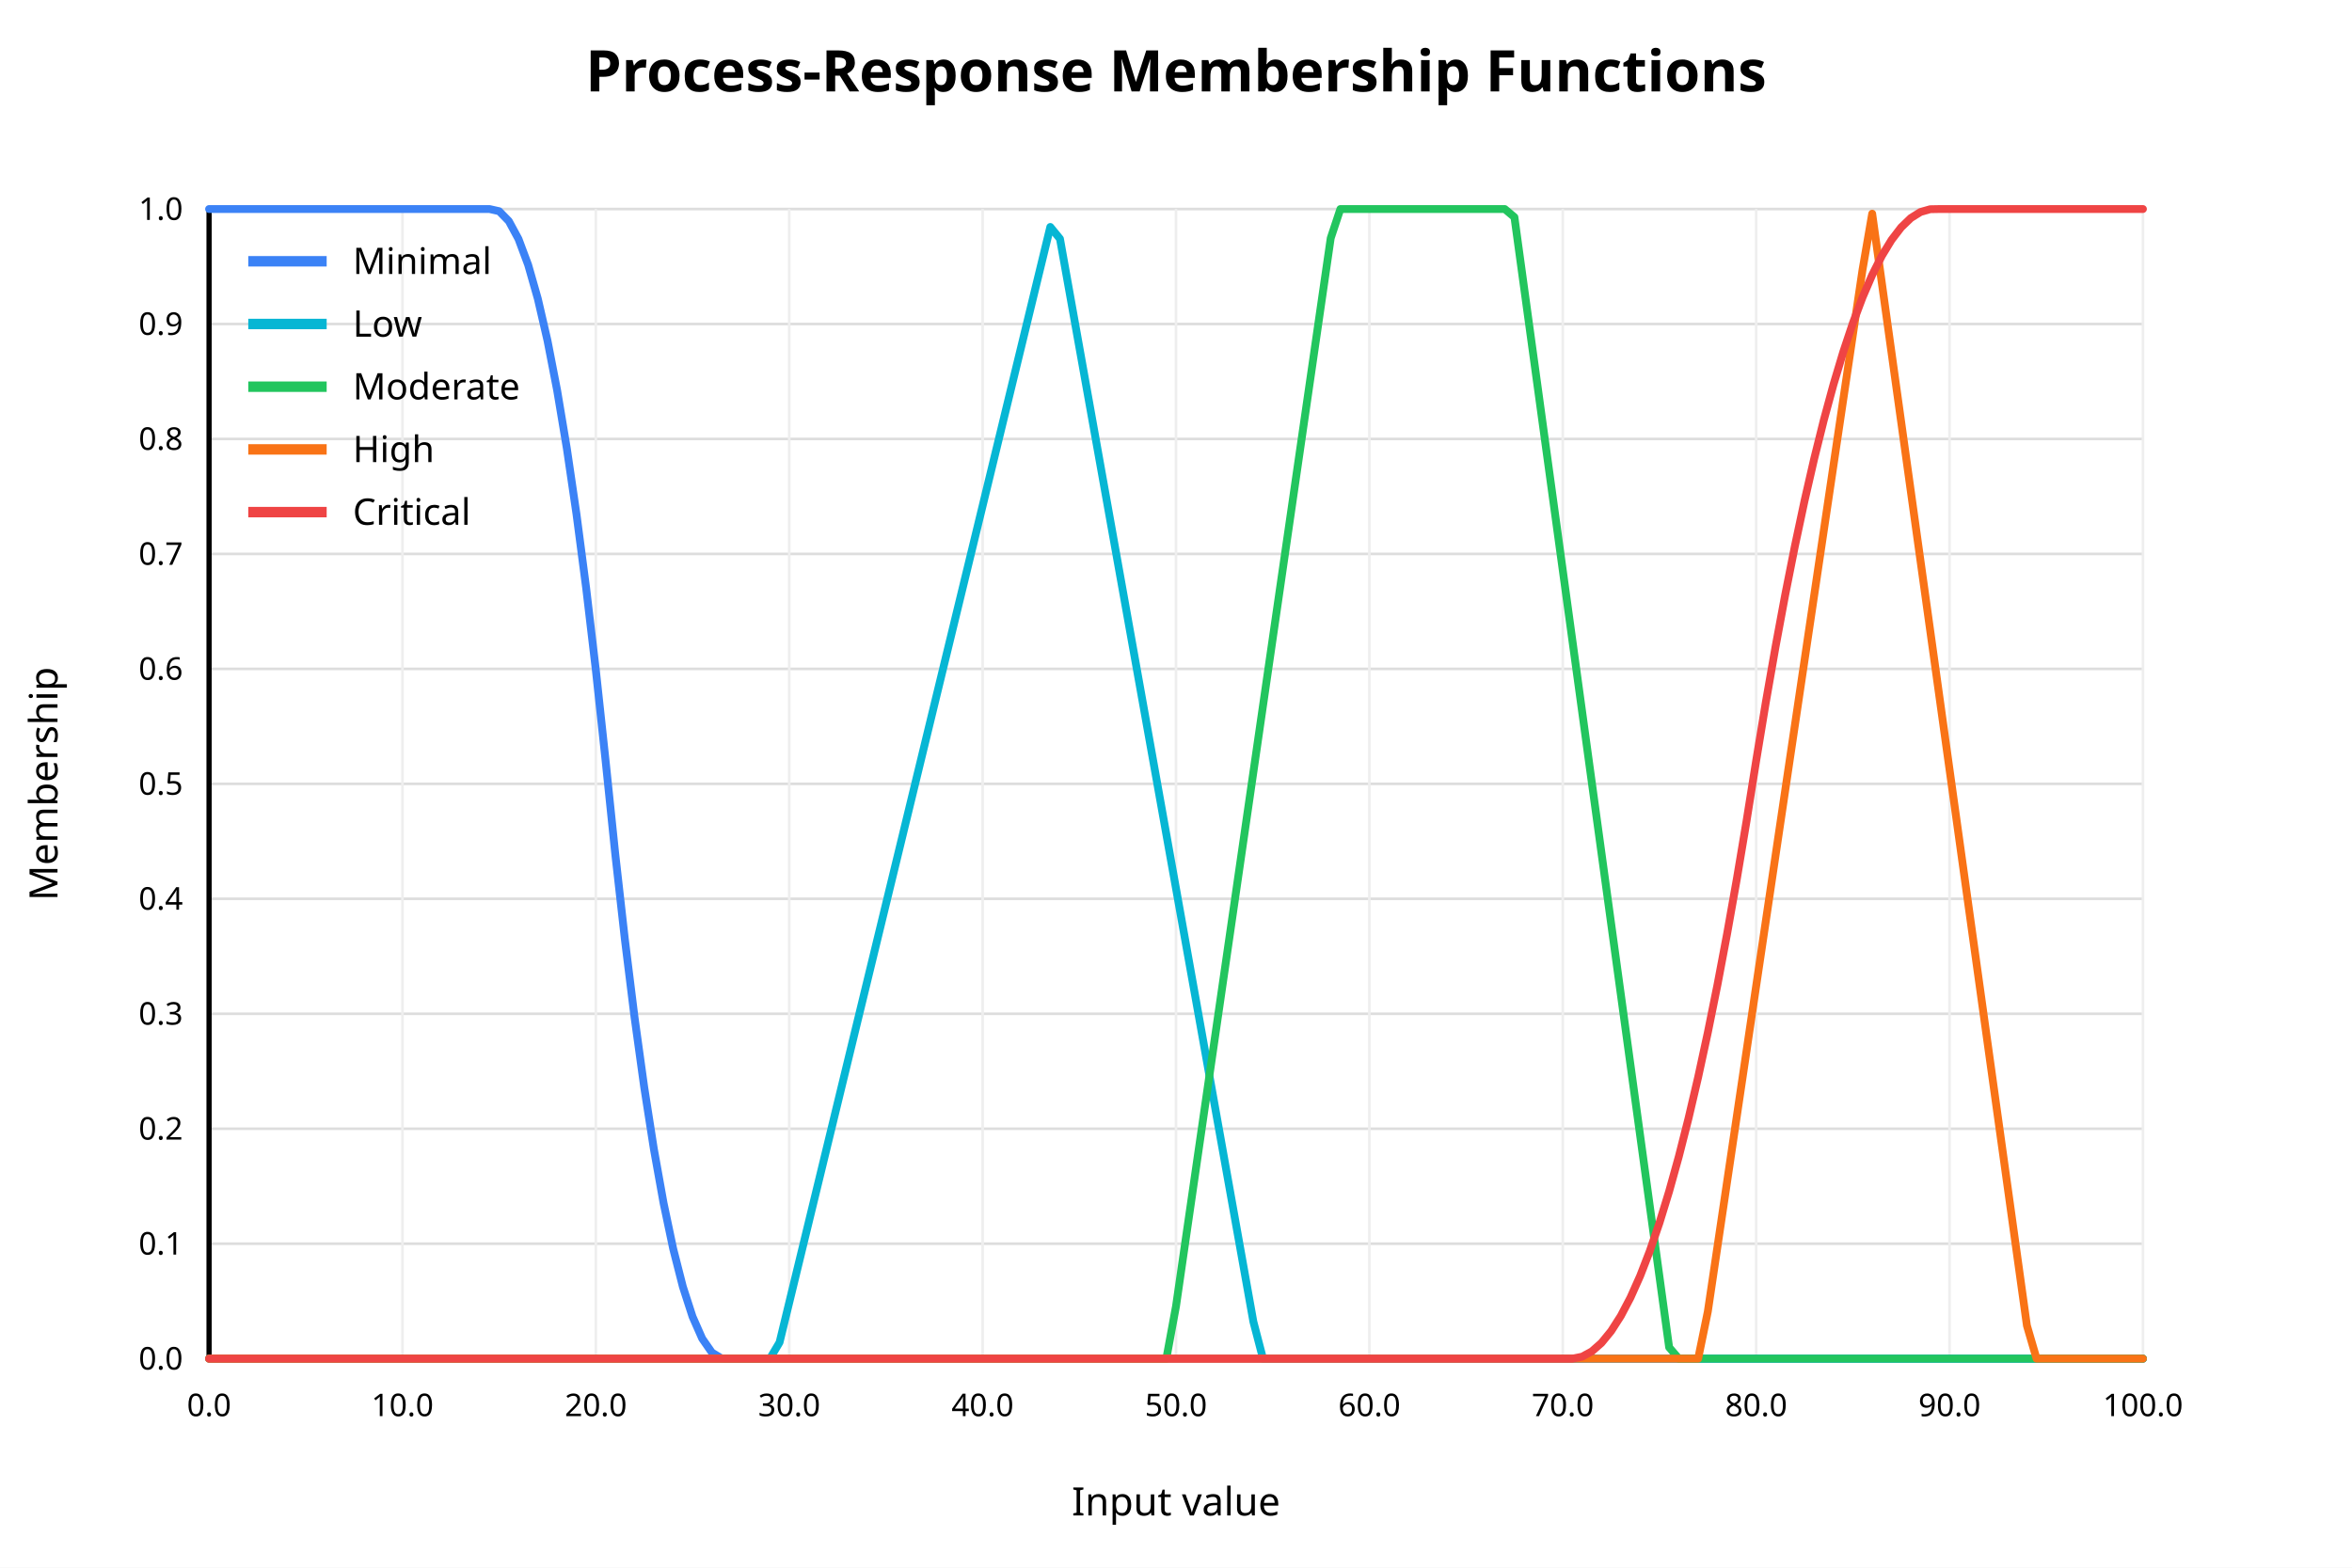
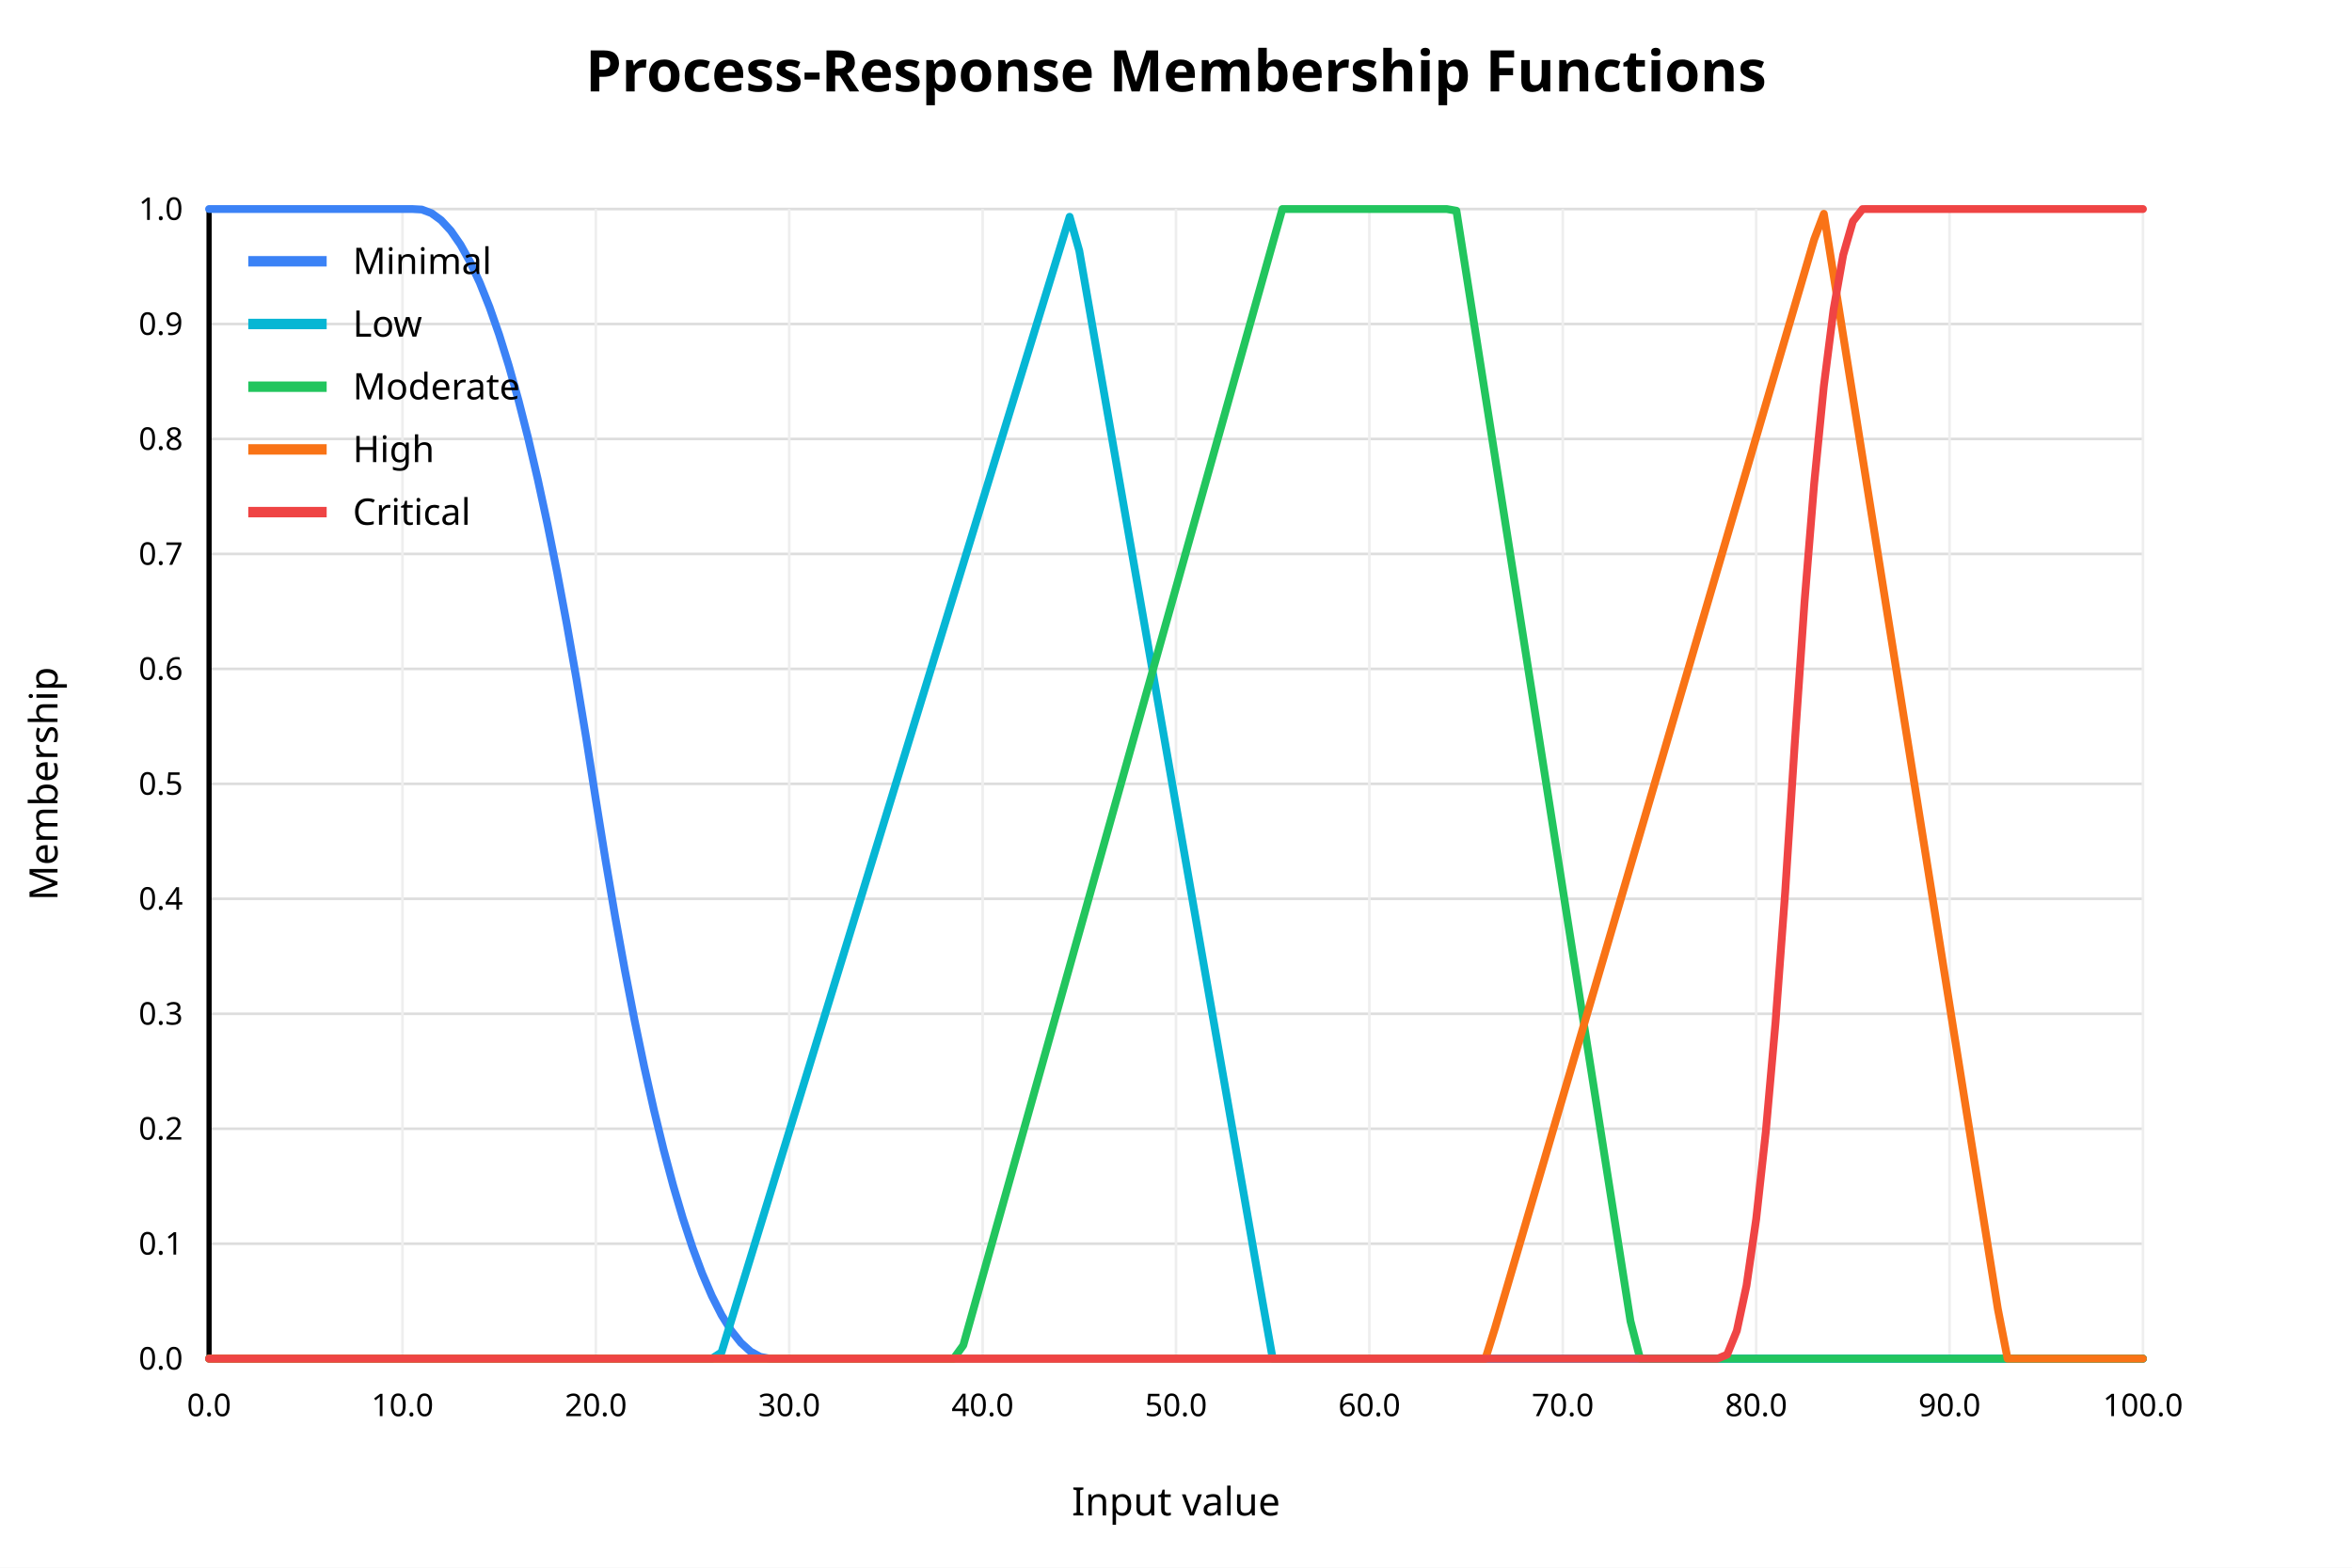
<svg xmlns="http://www.w3.org/2000/svg" width="900" height="600" viewBox="0 0 900 600">
  <rect x="0" y="0" width="900" height="600" fill="white" />
  <text x="450" y="35" text-anchor="middle" font-family="sans-serif" font-size="22" font-weight="bold" fill="black">Process-Response Membership Functions</text>
  <line x1="80" y1="520.00" x2="820" y2="520.00" stroke="#dddddd" stroke-width="1" />
  <text x="70" y="520.00" text-anchor="end" dominant-baseline="middle" font-family="sans-serif" font-size="12" fill="black">0.0</text>
  <line x1="80" y1="476.00" x2="820" y2="476.00" stroke="#dddddd" stroke-width="1" />
  <text x="70" y="476.00" text-anchor="end" dominant-baseline="middle" font-family="sans-serif" font-size="12" fill="black">0.1</text>
  <line x1="80" y1="432.00" x2="820" y2="432.00" stroke="#dddddd" stroke-width="1" />
  <text x="70" y="432.00" text-anchor="end" dominant-baseline="middle" font-family="sans-serif" font-size="12" fill="black">0.2</text>
  <line x1="80" y1="388.00" x2="820" y2="388.00" stroke="#dddddd" stroke-width="1" />
  <text x="70" y="388.00" text-anchor="end" dominant-baseline="middle" font-family="sans-serif" font-size="12" fill="black">0.3</text>
  <line x1="80" y1="344.00" x2="820" y2="344.00" stroke="#dddddd" stroke-width="1" />
  <text x="70" y="344.00" text-anchor="end" dominant-baseline="middle" font-family="sans-serif" font-size="12" fill="black">0.4</text>
  <line x1="80" y1="300.00" x2="820" y2="300.00" stroke="#dddddd" stroke-width="1" />
  <text x="70" y="300.00" text-anchor="end" dominant-baseline="middle" font-family="sans-serif" font-size="12" fill="black">0.5</text>
  <line x1="80" y1="256.00" x2="820" y2="256.00" stroke="#dddddd" stroke-width="1" />
  <text x="70" y="256.00" text-anchor="end" dominant-baseline="middle" font-family="sans-serif" font-size="12" fill="black">0.6</text>
  <line x1="80" y1="212.00" x2="820" y2="212.00" stroke="#dddddd" stroke-width="1" />
  <text x="70" y="212.00" text-anchor="end" dominant-baseline="middle" font-family="sans-serif" font-size="12" fill="black">0.7</text>
  <line x1="80" y1="168.00" x2="820" y2="168.00" stroke="#dddddd" stroke-width="1" />
  <text x="70" y="168.00" text-anchor="end" dominant-baseline="middle" font-family="sans-serif" font-size="12" fill="black">0.8</text>
  <line x1="80" y1="124.00" x2="820" y2="124.00" stroke="#dddddd" stroke-width="1" />
  <text x="70" y="124.00" text-anchor="end" dominant-baseline="middle" font-family="sans-serif" font-size="12" fill="black">0.9</text>
  <line x1="80" y1="80.00" x2="820" y2="80.00" stroke="#dddddd" stroke-width="1" />
  <text x="70" y="80.00" text-anchor="end" dominant-baseline="middle" font-family="sans-serif" font-size="12" fill="black">1.0</text>
  <line x1="80.00" y1="80" x2="80.00" y2="520" stroke="#eeeeee" stroke-width="1" />
  <text x="80.00" y="542" text-anchor="middle" font-family="sans-serif" font-size="12" fill="black">0.0</text>
  <line x1="154.00" y1="80" x2="154.00" y2="520" stroke="#eeeeee" stroke-width="1" />
  <text x="154.00" y="542" text-anchor="middle" font-family="sans-serif" font-size="12" fill="black">10.0</text>
  <line x1="228.00" y1="80" x2="228.00" y2="520" stroke="#eeeeee" stroke-width="1" />
  <text x="228.00" y="542" text-anchor="middle" font-family="sans-serif" font-size="12" fill="black">20.0</text>
  <line x1="302.00" y1="80" x2="302.00" y2="520" stroke="#eeeeee" stroke-width="1" />
  <text x="302.00" y="542" text-anchor="middle" font-family="sans-serif" font-size="12" fill="black">30.0</text>
  <line x1="376.00" y1="80" x2="376.00" y2="520" stroke="#eeeeee" stroke-width="1" />
  <text x="376.00" y="542" text-anchor="middle" font-family="sans-serif" font-size="12" fill="black">40.0</text>
  <line x1="450.00" y1="80" x2="450.00" y2="520" stroke="#eeeeee" stroke-width="1" />
  <text x="450.00" y="542" text-anchor="middle" font-family="sans-serif" font-size="12" fill="black">50.0</text>
  <line x1="524.00" y1="80" x2="524.00" y2="520" stroke="#eeeeee" stroke-width="1" />
  <text x="524.00" y="542" text-anchor="middle" font-family="sans-serif" font-size="12" fill="black">60.0</text>
  <line x1="598.00" y1="80" x2="598.00" y2="520" stroke="#eeeeee" stroke-width="1" />
  <text x="598.00" y="542" text-anchor="middle" font-family="sans-serif" font-size="12" fill="black">70.0</text>
  <line x1="672.00" y1="80" x2="672.00" y2="520" stroke="#eeeeee" stroke-width="1" />
  <text x="672.00" y="542" text-anchor="middle" font-family="sans-serif" font-size="12" fill="black">80.0</text>
  <line x1="746.00" y1="80" x2="746.00" y2="520" stroke="#eeeeee" stroke-width="1" />
  <text x="746.00" y="542" text-anchor="middle" font-family="sans-serif" font-size="12" fill="black">90.0</text>
  <line x1="820.00" y1="80" x2="820.00" y2="520" stroke="#eeeeee" stroke-width="1" />
  <text x="820.00" y="542" text-anchor="middle" font-family="sans-serif" font-size="12" fill="black">100.0</text>
  <line x1="80" y1="520" x2="820" y2="520" stroke="black" stroke-width="2" />
  <line x1="80" y1="80" x2="80" y2="520" stroke="black" stroke-width="2" />
  <text x="450" y="580" text-anchor="middle" font-family="sans-serif" font-size="15" fill="black">Input value</text>
  <text x="22" y="300" text-anchor="middle" font-family="sans-serif" font-size="15" fill="black" transform="rotate(-90 22 300)">Membership</text>
-   <polyline fill="none" stroke="#3b82f6" stroke-width="3" stroke-linejoin="round" stroke-linecap="round" points="80.00,80.00 83.70,80.00 87.40,80.00 91.10,80.00 94.80,80.00 98.50,80.00 102.20,80.00 105.90,80.00 109.60,80.00 113.30,80.00 117.00,80.00 120.70,80.00 124.40,80.00 128.10,80.00 131.80,80.00 135.50,80.00 139.20,80.00 142.90,80.00 146.60,80.00 150.30,80.00 154.00,80.00 157.70,80.00 161.40,80.00 165.10,80.00 168.80,80.00 172.50,80.00 176.20,80.00 179.90,80.00 183.60,80.00 187.30,80.00 191.00,80.83 194.70,84.62 198.40,91.46 202.10,101.37 205.80,114.34 209.50,130.37 213.20,149.46 216.90,171.61 220.60,196.83 224.30,225.11 228.00,256.44 231.70,290.84 235.40,326.59 239.10,359.47 242.80,389.29 246.50,416.05 250.20,439.75 253.90,460.38 257.60,477.96 261.30,492.47 265.00,503.92 268.70,512.31 272.40,517.64 276.10,519.91 279.80,520.00 283.50,520.00 287.20,520.00 290.90,520.00 294.60,520.00 298.30,520.00 302.00,520.00 305.70,520.00 309.40,520.00 313.10,520.00 316.80,520.00 320.50,520.00 324.20,520.00 327.90,520.00 331.60,520.00 335.30,520.00 339.00,520.00 342.70,520.00 346.40,520.00 350.10,520.00 353.80,520.00 357.50,520.00 361.20,520.00 364.90,520.00 368.60,520.00 372.30,520.00 376.00,520.00 379.70,520.00 383.40,520.00 387.10,520.00 390.80,520.00 394.50,520.00 398.20,520.00 401.90,520.00 405.60,520.00 409.30,520.00 413.00,520.00 416.70,520.00 420.40,520.00 424.10,520.00 427.80,520.00 431.50,520.00 435.20,520.00 438.90,520.00 442.60,520.00 446.30,520.00 450.00,520.00 453.70,520.00 457.40,520.00 461.10,520.00 464.80,520.00 468.50,520.00 472.20,520.00 475.90,520.00 479.60,520.00 483.30,520.00 487.00,520.00 490.70,520.00 494.40,520.00 498.10,520.00 501.80,520.00 505.50,520.00 509.20,520.00 512.90,520.00 516.60,520.00 520.30,520.00 524.00,520.00 527.70,520.00 531.40,520.00 535.10,520.00 538.80,520.00 542.50,520.00 546.20,520.00 549.90,520.00 553.60,520.00 557.30,520.00 561.00,520.00 564.70,520.00 568.40,520.00 572.10,520.00 575.80,520.00 579.50,520.00 583.20,520.00 586.90,520.00 590.60,520.00 594.30,520.00 598.00,520.00 601.70,520.00 605.40,520.00 609.10,520.00 612.80,520.00 616.50,520.00 620.20,520.00 623.90,520.00 627.60,520.00 631.30,520.00 635.00,520.00 638.70,520.00 642.40,520.00 646.10,520.00 649.80,520.00 653.50,520.00 657.20,520.00 660.90,520.00 664.60,520.00 668.30,520.00 672.00,520.00 675.70,520.00 679.40,520.00 683.10,520.00 686.80,520.00 690.50,520.00 694.20,520.00 697.90,520.00 701.60,520.00 705.30,520.00 709.00,520.00 712.70,520.00 716.40,520.00 720.10,520.00 723.80,520.00 727.50,520.00 731.20,520.00 734.90,520.00 738.60,520.00 742.30,520.00 746.00,520.00 749.70,520.00 753.40,520.00 757.10,520.00 760.80,520.00 764.50,520.00 768.20,520.00 771.90,520.00 775.60,520.00 779.30,520.00 783.00,520.00 786.70,520.00 790.40,520.00 794.10,520.00 797.80,520.00 801.50,520.00 805.20,520.00 808.90,520.00 812.60,520.00 816.30,520.00 820.00,520.00" />
+   <polyline fill="none" stroke="#3b82f6" stroke-width="3" stroke-linejoin="round" stroke-linecap="round" points="80.00,80.00 83.70,80.00 87.40,80.00 91.10,80.00 94.80,80.00 98.50,80.00 102.20,80.00 105.90,80.00 109.60,80.00 113.30,80.00 117.00,80.00 120.70,80.00 124.40,80.00 128.10,80.00 131.80,80.00 135.50,80.00 139.20,80.00 142.90,80.00 146.60,80.00 150.30,80.00 154.00,80.00 157.70,80.00 161.40,80.20 165.10,81.58 168.80,84.28 172.50,88.29 176.20,93.62 179.90,100.26 183.60,108.22 187.30,117.49 191.00,128.07 194.70,139.97 198.40,153.18 202.10,167.71 205.80,183.55 209.50,200.70 213.20,219.17 216.90,238.95 220.60,260.05 224.30,282.46 228.00,306.10 231.70,329.16 235.40,350.90 239.10,371.32 242.80,390.43 246.50,408.23 250.20,424.71 253.90,439.88 257.60,453.74 261.30,466.28 265.00,477.50 268.70,487.42 272.40,496.01 276.10,503.30 279.80,509.27 283.50,513.92 287.20,517.26 290.90,519.29 294.60,520.00 298.30,520.00 302.00,520.00 305.70,520.00 309.40,520.00 313.10,520.00 316.80,520.00 320.50,520.00 324.20,520.00 327.90,520.00 331.60,520.00 335.30,520.00 339.00,520.00 342.70,520.00 346.40,520.00 350.10,520.00 353.80,520.00 357.50,520.00 361.20,520.00 364.90,520.00 368.60,520.00 372.30,520.00 376.00,520.00 379.70,520.00 383.40,520.00 387.10,520.00 390.80,520.00 394.50,520.00 398.20,520.00 401.90,520.00 405.60,520.00 409.30,520.00 413.00,520.00 416.70,520.00 420.40,520.00 424.10,520.00 427.80,520.00 431.50,520.00 435.20,520.00 438.90,520.00 442.60,520.00 446.30,520.00 450.00,520.00 453.70,520.00 457.40,520.00 461.10,520.00 464.80,520.00 468.50,520.00 472.20,520.00 475.90,520.00 479.60,520.00 483.30,520.00 487.00,520.00 490.70,520.00 494.40,520.00 498.10,520.00 501.80,520.00 505.50,520.00 509.20,520.00 512.90,520.00 516.60,520.00 520.30,520.00 524.00,520.00 527.70,520.00 531.40,520.00 535.10,520.00 538.80,520.00 542.50,520.00 546.20,520.00 549.90,520.00 553.60,520.00 557.30,520.00 561.00,520.00 564.70,520.00 568.40,520.00 572.10,520.00 575.80,520.00 579.50,520.00 583.20,520.00 586.90,520.00 590.60,520.00 594.30,520.00 598.00,520.00 601.70,520.00 605.40,520.00 609.10,520.00 612.80,520.00 616.50,520.00 620.20,520.00 623.90,520.00 627.60,520.00 631.30,520.00 635.00,520.00 638.70,520.00 642.40,520.00 646.10,520.00 649.80,520.00 653.50,520.00 657.20,520.00 660.90,520.00 664.60,520.00 668.30,520.00 672.00,520.00 675.70,520.00 679.40,520.00 683.10,520.00 686.80,520.00 690.50,520.00 694.20,520.00 697.90,520.00 701.60,520.00 705.30,520.00 709.00,520.00 712.70,520.00 716.40,520.00 720.10,520.00 723.80,520.00 727.50,520.00 731.20,520.00 734.90,520.00 738.60,520.00 742.30,520.00 746.00,520.00 749.70,520.00 753.40,520.00 757.10,520.00 760.80,520.00 764.50,520.00 768.20,520.00 771.90,520.00 775.60,520.00 779.30,520.00 783.00,520.00 786.70,520.00 790.40,520.00 794.10,520.00 797.80,520.00 801.50,520.00 805.20,520.00 808.90,520.00 812.60,520.00 816.30,520.00 820.00,520.00" />
  <line x1="95" y1="100" x2="125" y2="100" stroke="#3b82f6" stroke-width="4" />
  <text x="135" y="100" dominant-baseline="middle" font-family="sans-serif" font-size="14" fill="black">Minimal</text>
-   <polyline fill="none" stroke="#06b6d4" stroke-width="3" stroke-linejoin="round" stroke-linecap="round" points="80.00,520.00 83.70,520.00 87.40,520.00 91.10,520.00 94.80,520.00 98.50,520.00 102.20,520.00 105.90,520.00 109.60,520.00 113.30,520.00 117.00,520.00 120.70,520.00 124.40,520.00 128.10,520.00 131.80,520.00 135.50,520.00 139.20,520.00 142.90,520.00 146.60,520.00 150.30,520.00 154.00,520.00 157.70,520.00 161.40,520.00 165.10,520.00 168.80,520.00 172.50,520.00 176.20,520.00 179.90,520.00 183.60,520.00 187.30,520.00 191.00,520.00 194.70,520.00 198.40,520.00 202.10,520.00 205.80,520.00 209.50,520.00 213.20,520.00 216.90,520.00 220.60,520.00 224.30,520.00 228.00,520.00 231.70,520.00 235.40,520.00 239.10,520.00 242.80,520.00 246.50,520.00 250.20,520.00 253.90,520.00 257.60,520.00 261.30,520.00 265.00,520.00 268.70,520.00 272.40,520.00 276.10,520.00 279.80,520.00 283.50,520.00 287.20,520.00 290.90,520.00 294.60,520.00 298.30,513.77 302.00,498.52 305.70,483.27 309.40,468.03 313.10,452.78 316.80,437.53 320.50,422.29 324.20,407.04 327.90,391.79 331.60,376.55 335.30,361.30 339.00,346.05 342.70,330.81 346.40,315.56 350.10,300.31 353.80,285.07 357.50,269.82 361.20,254.57 364.90,239.33 368.60,224.08 372.30,208.84 376.00,193.59 379.70,178.34 383.40,163.10 387.10,147.85 390.80,132.60 394.50,117.36 398.20,102.11 401.90,86.86 405.60,91.39 409.30,112.12 413.00,132.84 416.70,153.56 420.40,174.28 424.10,195.00 427.80,215.72 431.50,236.44 435.20,257.17 438.90,277.89 442.60,298.61 446.30,319.33 450.00,340.05 453.70,360.77 457.40,381.49 461.10,402.22 464.80,422.94 468.50,443.66 472.20,464.38 475.90,485.10 479.60,505.82 483.30,520.00 487.00,520.00 490.70,520.00 494.40,520.00 498.10,520.00 501.80,520.00 505.50,520.00 509.20,520.00 512.90,520.00 516.60,520.00 520.30,520.00 524.00,520.00 527.70,520.00 531.40,520.00 535.10,520.00 538.80,520.00 542.50,520.00 546.20,520.00 549.90,520.00 553.60,520.00 557.30,520.00 561.00,520.00 564.70,520.00 568.40,520.00 572.10,520.00 575.80,520.00 579.50,520.00 583.20,520.00 586.90,520.00 590.60,520.00 594.30,520.00 598.00,520.00 601.70,520.00 605.40,520.00 609.10,520.00 612.80,520.00 616.50,520.00 620.20,520.00 623.90,520.00 627.60,520.00 631.30,520.00 635.00,520.00 638.70,520.00 642.40,520.00 646.10,520.00 649.80,520.00 653.50,520.00 657.20,520.00 660.90,520.00 664.60,520.00 668.30,520.00 672.00,520.00 675.70,520.00 679.40,520.00 683.10,520.00 686.80,520.00 690.50,520.00 694.20,520.00 697.90,520.00 701.60,520.00 705.30,520.00 709.00,520.00 712.70,520.00 716.40,520.00 720.10,520.00 723.80,520.00 727.50,520.00 731.20,520.00 734.90,520.00 738.60,520.00 742.30,520.00 746.00,520.00 749.70,520.00 753.40,520.00 757.10,520.00 760.80,520.00 764.50,520.00 768.20,520.00 771.90,520.00 775.60,520.00 779.30,520.00 783.00,520.00 786.70,520.00 790.40,520.00 794.10,520.00 797.80,520.00 801.50,520.00 805.20,520.00 808.90,520.00 812.60,520.00 816.30,520.00 820.00,520.00" />
+   <polyline fill="none" stroke="#06b6d4" stroke-width="3" stroke-linejoin="round" stroke-linecap="round" points="80.00,520.00 83.70,520.00 87.40,520.00 91.10,520.00 94.80,520.00 98.50,520.00 102.20,520.00 105.90,520.00 109.60,520.00 113.30,520.00 117.00,520.00 120.70,520.00 124.40,520.00 128.10,520.00 131.80,520.00 135.50,520.00 139.20,520.00 142.90,520.00 146.60,520.00 150.30,520.00 154.00,520.00 157.70,520.00 161.40,520.00 165.10,520.00 168.80,520.00 172.50,520.00 176.20,520.00 179.90,520.00 183.60,520.00 187.30,520.00 191.00,520.00 194.70,520.00 198.40,520.00 202.10,520.00 205.80,520.00 209.50,520.00 213.20,520.00 216.90,520.00 220.60,520.00 224.30,520.00 228.00,520.00 231.70,520.00 235.40,520.00 239.10,520.00 242.80,520.00 246.50,520.00 250.20,520.00 253.90,520.00 257.60,520.00 261.30,520.00 265.00,520.00 268.70,520.00 272.40,520.00 276.10,517.55 279.80,505.47 283.50,493.40 287.20,481.33 290.90,469.26 294.60,457.19 298.30,445.11 302.00,433.04 305.70,420.97 309.40,408.90 313.10,396.83 316.80,384.75 320.50,372.68 324.20,360.61 327.90,348.54 331.60,336.47 335.30,324.40 339.00,312.32 342.70,300.25 346.40,288.18 350.10,276.11 353.80,264.04 357.50,251.96 361.20,239.89 364.90,227.82 368.60,215.75 372.30,203.68 376.00,191.60 379.70,179.53 383.40,167.46 387.10,155.39 390.80,143.32 394.50,131.24 398.20,119.17 401.90,107.10 405.60,95.03 409.30,82.96 413.00,96.03 416.70,117.25 420.40,138.47 424.10,159.69 427.80,180.91 431.50,202.14 435.20,223.36 438.90,244.58 442.60,265.80 446.30,287.03 450.00,308.25 453.70,329.47 457.40,350.69 461.10,371.92 464.80,393.14 468.50,414.36 472.20,435.58 475.90,456.81 479.60,478.03 483.30,499.25 487.00,520.00 490.70,520.00 494.40,520.00 498.10,520.00 501.80,520.00 505.50,520.00 509.20,520.00 512.90,520.00 516.60,520.00 520.30,520.00 524.00,520.00 527.70,520.00 531.40,520.00 535.10,520.00 538.80,520.00 542.50,520.00 546.20,520.00 549.90,520.00 553.60,520.00 557.30,520.00 561.00,520.00 564.70,520.00 568.40,520.00 572.10,520.00 575.80,520.00 579.50,520.00 583.20,520.00 586.90,520.00 590.60,520.00 594.30,520.00 598.00,520.00 601.70,520.00 605.40,520.00 609.10,520.00 612.80,520.00 616.50,520.00 620.20,520.00 623.90,520.00 627.60,520.00 631.30,520.00 635.00,520.00 638.70,520.00 642.40,520.00 646.10,520.00 649.80,520.00 653.50,520.00 657.20,520.00 660.90,520.00 664.60,520.00 668.30,520.00 672.00,520.00 675.70,520.00 679.40,520.00 683.10,520.00 686.80,520.00 690.50,520.00 694.20,520.00 697.90,520.00 701.60,520.00 705.30,520.00 709.00,520.00 712.70,520.00 716.40,520.00 720.10,520.00 723.80,520.00 727.50,520.00 731.20,520.00 734.90,520.00 738.60,520.00 742.30,520.00 746.00,520.00 749.70,520.00 753.40,520.00 757.10,520.00 760.80,520.00 764.50,520.00 768.20,520.00 771.90,520.00 775.60,520.00 779.30,520.00 783.00,520.00 786.70,520.00 790.40,520.00 794.10,520.00 797.80,520.00 801.50,520.00 805.20,520.00 808.90,520.00 812.60,520.00 816.30,520.00 820.00,520.00" />
  <line x1="95" y1="124" x2="125" y2="124" stroke="#06b6d4" stroke-width="4" />
  <text x="135" y="124" dominant-baseline="middle" font-family="sans-serif" font-size="14" fill="black">Low</text>
-   <polyline fill="none" stroke="#22c55e" stroke-width="3" stroke-linejoin="round" stroke-linecap="round" points="80.00,520.00 83.70,520.00 87.40,520.00 91.10,520.00 94.80,520.00 98.50,520.00 102.20,520.00 105.90,520.00 109.60,520.00 113.30,520.00 117.00,520.00 120.70,520.00 124.40,520.00 128.10,520.00 131.80,520.00 135.50,520.00 139.20,520.00 142.90,520.00 146.60,520.00 150.30,520.00 154.00,520.00 157.70,520.00 161.40,520.00 165.10,520.00 168.80,520.00 172.50,520.00 176.20,520.00 179.90,520.00 183.60,520.00 187.30,520.00 191.00,520.00 194.70,520.00 198.40,520.00 202.10,520.00 205.80,520.00 209.50,520.00 213.20,520.00 216.90,520.00 220.60,520.00 224.30,520.00 228.00,520.00 231.70,520.00 235.40,520.00 239.10,520.00 242.80,520.00 246.50,520.00 250.20,520.00 253.90,520.00 257.60,520.00 261.30,520.00 265.00,520.00 268.70,520.00 272.40,520.00 276.10,520.00 279.80,520.00 283.50,520.00 287.20,520.00 290.90,520.00 294.60,520.00 298.30,520.00 302.00,520.00 305.70,520.00 309.40,520.00 313.10,520.00 316.80,520.00 320.50,520.00 324.20,520.00 327.90,520.00 331.60,520.00 335.30,520.00 339.00,520.00 342.70,520.00 346.40,520.00 350.10,520.00 353.80,520.00 357.50,520.00 361.20,520.00 364.90,520.00 368.60,520.00 372.30,520.00 376.00,520.00 379.70,520.00 383.40,520.00 387.10,520.00 390.80,520.00 394.50,520.00 398.20,520.00 401.90,520.00 405.60,520.00 409.30,520.00 413.00,520.00 416.70,520.00 420.40,520.00 424.10,520.00 427.80,520.00 431.50,520.00 435.20,520.00 438.90,520.00 442.60,520.00 446.30,520.00 450.00,499.96 453.70,474.41 457.40,448.86 461.10,423.31 464.80,397.76 468.50,372.21 472.20,346.66 475.90,321.11 479.60,295.56 483.30,270.01 487.00,244.46 490.70,218.90 494.40,193.35 498.10,167.80 501.80,142.25 505.50,116.70 509.20,91.15 512.90,80.00 516.60,80.00 520.30,80.00 524.00,80.00 527.70,80.00 531.40,80.00 535.10,80.00 538.80,80.00 542.50,80.00 546.20,80.00 549.90,80.00 553.60,80.00 557.30,80.00 561.00,80.00 564.70,80.00 568.40,80.00 572.10,80.00 575.80,80.00 579.50,83.11 583.20,110.14 586.90,137.18 590.60,164.21 594.30,191.25 598.00,218.28 601.70,245.32 605.40,272.35 609.10,299.39 612.80,326.42 616.50,353.46 620.20,380.49 623.90,407.53 627.60,434.56 631.30,461.60 635.00,488.64 638.70,515.67 642.40,520.00 646.10,520.00 649.80,520.00 653.50,520.00 657.20,520.00 660.90,520.00 664.60,520.00 668.30,520.00 672.00,520.00 675.70,520.00 679.40,520.00 683.10,520.00 686.80,520.00 690.50,520.00 694.20,520.00 697.90,520.00 701.60,520.00 705.30,520.00 709.00,520.00 712.70,520.00 716.40,520.00 720.10,520.00 723.80,520.00 727.50,520.00 731.20,520.00 734.90,520.00 738.60,520.00 742.30,520.00 746.00,520.00 749.70,520.00 753.40,520.00 757.10,520.00 760.80,520.00 764.50,520.00 768.20,520.00 771.90,520.00 775.60,520.00 779.30,520.00 783.00,520.00 786.70,520.00 790.40,520.00 794.10,520.00 797.80,520.00 801.50,520.00 805.20,520.00 808.90,520.00 812.60,520.00 816.30,520.00 820.00,520.00" />
+   <polyline fill="none" stroke="#22c55e" stroke-width="3" stroke-linejoin="round" stroke-linecap="round" points="80.00,520.00 83.70,520.00 87.40,520.00 91.10,520.00 94.80,520.00 98.50,520.00 102.20,520.00 105.90,520.00 109.60,520.00 113.30,520.00 117.00,520.00 120.70,520.00 124.40,520.00 128.10,520.00 131.80,520.00 135.50,520.00 139.20,520.00 142.90,520.00 146.60,520.00 150.30,520.00 154.00,520.00 157.70,520.00 161.40,520.00 165.10,520.00 168.80,520.00 172.50,520.00 176.20,520.00 179.90,520.00 183.60,520.00 187.30,520.00 191.00,520.00 194.70,520.00 198.40,520.00 202.10,520.00 205.80,520.00 209.50,520.00 213.20,520.00 216.90,520.00 220.60,520.00 224.30,520.00 228.00,520.00 231.70,520.00 235.40,520.00 239.10,520.00 242.80,520.00 246.50,520.00 250.20,520.00 253.90,520.00 257.60,520.00 261.30,520.00 265.00,520.00 268.70,520.00 272.40,520.00 276.10,520.00 279.80,520.00 283.50,520.00 287.20,520.00 290.90,520.00 294.60,520.00 298.30,520.00 302.00,520.00 305.70,520.00 309.40,520.00 313.10,520.00 316.80,520.00 320.50,520.00 324.20,520.00 327.90,520.00 331.60,520.00 335.30,520.00 339.00,520.00 342.70,520.00 346.40,520.00 350.10,520.00 353.80,520.00 357.50,520.00 361.20,520.00 364.90,520.00 368.60,514.89 372.30,501.71 376.00,488.53 379.70,475.35 383.40,462.17 387.10,448.99 390.80,435.81 394.50,422.63 398.20,409.45 401.90,396.27 405.60,383.09 409.30,369.91 413.00,356.73 416.70,343.55 420.40,330.37 424.10,317.19 427.80,304.01 431.50,290.83 435.20,277.65 438.90,264.47 442.60,251.29 446.30,238.11 450.00,224.93 453.70,211.74 457.40,198.56 461.10,185.38 464.80,172.20 468.50,159.02 472.20,145.84 475.90,132.66 479.60,119.48 483.30,106.30 487.00,93.12 490.70,80.00 494.40,80.00 498.10,80.00 501.80,80.00 505.50,80.00 509.20,80.00 512.90,80.00 516.60,80.00 520.30,80.00 524.00,80.00 527.70,80.00 531.40,80.00 535.10,80.00 538.80,80.00 542.50,80.00 546.20,80.00 549.90,80.00 553.60,80.00 557.30,80.66 561.00,104.27 564.70,127.87 568.40,151.48 572.10,175.09 575.80,198.70 579.50,222.30 583.20,245.91 586.90,269.52 590.60,293.12 594.30,316.73 598.00,340.34 601.70,363.94 605.40,387.55 609.10,411.16 612.80,434.76 616.50,458.37 620.20,481.98 623.90,505.59 627.60,520.00 631.30,520.00 635.00,520.00 638.70,520.00 642.40,520.00 646.10,520.00 649.80,520.00 653.50,520.00 657.20,520.00 660.90,520.00 664.60,520.00 668.30,520.00 672.00,520.00 675.70,520.00 679.40,520.00 683.10,520.00 686.80,520.00 690.50,520.00 694.20,520.00 697.90,520.00 701.60,520.00 705.30,520.00 709.00,520.00 712.70,520.00 716.40,520.00 720.10,520.00 723.80,520.00 727.50,520.00 731.20,520.00 734.90,520.00 738.60,520.00 742.30,520.00 746.00,520.00 749.70,520.00 753.40,520.00 757.10,520.00 760.80,520.00 764.50,520.00 768.20,520.00 771.90,520.00 775.60,520.00 779.30,520.00 783.00,520.00 786.70,520.00 790.40,520.00 794.10,520.00 797.80,520.00 801.50,520.00 805.20,520.00 808.90,520.00 812.60,520.00 816.30,520.00 820.00,520.00" />
  <line x1="95" y1="148" x2="125" y2="148" stroke="#22c55e" stroke-width="4" />
  <text x="135" y="148" dominant-baseline="middle" font-family="sans-serif" font-size="14" fill="black">Moderate</text>
-   <polyline fill="none" stroke="#f97316" stroke-width="3" stroke-linejoin="round" stroke-linecap="round" points="80.00,520.00 83.70,520.00 87.40,520.00 91.10,520.00 94.80,520.00 98.50,520.00 102.20,520.00 105.90,520.00 109.60,520.00 113.30,520.00 117.00,520.00 120.70,520.00 124.40,520.00 128.10,520.00 131.80,520.00 135.50,520.00 139.20,520.00 142.90,520.00 146.60,520.00 150.30,520.00 154.00,520.00 157.70,520.00 161.40,520.00 165.10,520.00 168.80,520.00 172.50,520.00 176.20,520.00 179.90,520.00 183.60,520.00 187.30,520.00 191.00,520.00 194.70,520.00 198.40,520.00 202.10,520.00 205.80,520.00 209.50,520.00 213.20,520.00 216.90,520.00 220.60,520.00 224.30,520.00 228.00,520.00 231.70,520.00 235.40,520.00 239.10,520.00 242.80,520.00 246.50,520.00 250.20,520.00 253.90,520.00 257.60,520.00 261.30,520.00 265.00,520.00 268.70,520.00 272.40,520.00 276.10,520.00 279.80,520.00 283.50,520.00 287.20,520.00 290.90,520.00 294.60,520.00 298.30,520.00 302.00,520.00 305.70,520.00 309.40,520.00 313.10,520.00 316.80,520.00 320.50,520.00 324.20,520.00 327.90,520.00 331.60,520.00 335.30,520.00 339.00,520.00 342.70,520.00 346.40,520.00 350.10,520.00 353.80,520.00 357.50,520.00 361.20,520.00 364.90,520.00 368.60,520.00 372.30,520.00 376.00,520.00 379.70,520.00 383.40,520.00 387.10,520.00 390.80,520.00 394.50,520.00 398.20,520.00 401.90,520.00 405.60,520.00 409.30,520.00 413.00,520.00 416.70,520.00 420.40,520.00 424.10,520.00 427.80,520.00 431.50,520.00 435.20,520.00 438.90,520.00 442.60,520.00 446.30,520.00 450.00,520.00 453.70,520.00 457.40,520.00 461.10,520.00 464.80,520.00 468.50,520.00 472.20,520.00 475.90,520.00 479.60,520.00 483.30,520.00 487.00,520.00 490.70,520.00 494.40,520.00 498.10,520.00 501.80,520.00 505.50,520.00 509.20,520.00 512.90,520.00 516.60,520.00 520.30,520.00 524.00,520.00 527.70,520.00 531.40,520.00 535.10,520.00 538.80,520.00 542.50,520.00 546.20,520.00 549.90,520.00 553.60,520.00 557.30,520.00 561.00,520.00 564.70,520.00 568.40,520.00 572.10,520.00 575.80,520.00 579.50,520.00 583.20,520.00 586.90,520.00 590.60,520.00 594.30,520.00 598.00,520.00 601.70,520.00 605.40,520.00 609.10,520.00 612.80,520.00 616.50,520.00 620.20,520.00 623.90,520.00 627.60,520.00 631.30,520.00 635.00,520.00 638.70,520.00 642.40,520.00 646.10,520.00 649.80,520.00 653.50,501.99 657.20,477.07 660.90,452.15 664.60,427.22 668.30,402.30 672.00,377.38 675.70,352.46 679.40,327.54 683.10,302.62 686.80,277.70 690.50,252.78 694.20,227.86 697.90,202.93 701.60,178.01 705.30,153.09 709.00,128.17 712.70,103.25 716.40,81.78 720.10,108.38 723.80,134.98 727.50,161.57 731.20,188.17 734.90,214.76 738.60,241.36 742.30,267.95 746.00,294.55 749.70,321.15 753.40,347.74 757.10,374.34 760.80,400.93 764.50,427.53 768.20,454.12 771.90,480.72 775.60,507.32 779.30,520.00 783.00,520.00 786.70,520.00 790.40,520.00 794.10,520.00 797.80,520.00 801.50,520.00 805.20,520.00 808.90,520.00 812.60,520.00 816.30,520.00 820.00,520.00" />
+   <polyline fill="none" stroke="#f97316" stroke-width="3" stroke-linejoin="round" stroke-linecap="round" points="80.00,520.00 83.70,520.00 87.40,520.00 91.10,520.00 94.80,520.00 98.50,520.00 102.20,520.00 105.90,520.00 109.60,520.00 113.30,520.00 117.00,520.00 120.70,520.00 124.40,520.00 128.10,520.00 131.80,520.00 135.50,520.00 139.20,520.00 142.90,520.00 146.60,520.00 150.30,520.00 154.00,520.00 157.70,520.00 161.40,520.00 165.10,520.00 168.80,520.00 172.50,520.00 176.20,520.00 179.90,520.00 183.60,520.00 187.30,520.00 191.00,520.00 194.70,520.00 198.40,520.00 202.10,520.00 205.80,520.00 209.50,520.00 213.20,520.00 216.90,520.00 220.60,520.00 224.30,520.00 228.00,520.00 231.70,520.00 235.40,520.00 239.10,520.00 242.80,520.00 246.50,520.00 250.20,520.00 253.90,520.00 257.60,520.00 261.30,520.00 265.00,520.00 268.70,520.00 272.40,520.00 276.10,520.00 279.80,520.00 283.50,520.00 287.20,520.00 290.90,520.00 294.60,520.00 298.30,520.00 302.00,520.00 305.70,520.00 309.40,520.00 313.10,520.00 316.80,520.00 320.50,520.00 324.20,520.00 327.90,520.00 331.60,520.00 335.30,520.00 339.00,520.00 342.70,520.00 346.40,520.00 350.10,520.00 353.80,520.00 357.50,520.00 361.20,520.00 364.90,520.00 368.60,520.00 372.30,520.00 376.00,520.00 379.70,520.00 383.40,520.00 387.10,520.00 390.80,520.00 394.50,520.00 398.20,520.00 401.90,520.00 405.60,520.00 409.30,520.00 413.00,520.00 416.70,520.00 420.40,520.00 424.10,520.00 427.80,520.00 431.50,520.00 435.20,520.00 438.90,520.00 442.60,520.00 446.30,520.00 450.00,520.00 453.70,520.00 457.40,520.00 461.10,520.00 464.80,520.00 468.50,520.00 472.20,520.00 475.90,520.00 479.60,520.00 483.30,520.00 487.00,520.00 490.70,520.00 494.40,520.00 498.10,520.00 501.80,520.00 505.50,520.00 509.20,520.00 512.90,520.00 516.60,520.00 520.30,520.00 524.00,520.00 527.70,520.00 531.40,520.00 535.10,520.00 538.80,520.00 542.50,520.00 546.20,520.00 549.90,520.00 553.60,520.00 557.30,520.00 561.00,520.00 564.70,520.00 568.40,520.00 572.10,508.20 575.80,495.58 579.50,482.96 583.20,470.33 586.90,457.71 590.60,445.09 594.30,432.46 598.00,419.84 601.70,407.22 605.40,394.59 609.10,381.97 612.80,369.35 616.50,356.72 620.20,344.10 623.90,331.48 627.60,318.85 631.30,306.23 635.00,293.61 638.70,280.98 642.40,268.36 646.10,255.74 649.80,243.11 653.50,230.49 657.20,217.87 660.90,205.24 664.60,192.62 668.30,180.00 672.00,167.37 675.70,154.75 679.40,142.13 683.10,129.50 686.80,116.88 690.50,104.26 694.20,91.63 697.90,81.83 701.60,105.12 705.30,128.41 709.00,151.70 712.70,174.99 716.40,198.28 720.10,221.58 723.80,244.87 727.50,268.16 731.20,291.45 734.90,314.74 738.60,338.03 742.30,361.33 746.00,384.62 749.70,407.91 753.40,431.20 757.10,454.49 760.80,477.78 764.50,501.08 768.20,520.00 771.90,520.00 775.60,520.00 779.30,520.00 783.00,520.00 786.70,520.00 790.40,520.00 794.10,520.00 797.80,520.00 801.50,520.00 805.20,520.00 808.90,520.00 812.60,520.00 816.30,520.00 820.00,520.00" />
  <line x1="95" y1="172" x2="125" y2="172" stroke="#f97316" stroke-width="4" />
  <text x="135" y="172" dominant-baseline="middle" font-family="sans-serif" font-size="14" fill="black">High</text>
-   <polyline fill="none" stroke="#ef4444" stroke-width="3" stroke-linejoin="round" stroke-linecap="round" points="80.00,520.00 83.70,520.00 87.40,520.00 91.10,520.00 94.80,520.00 98.50,520.00 102.20,520.00 105.90,520.00 109.60,520.00 113.30,520.00 117.00,520.00 120.70,520.00 124.40,520.00 128.10,520.00 131.80,520.00 135.50,520.00 139.20,520.00 142.90,520.00 146.60,520.00 150.30,520.00 154.00,520.00 157.70,520.00 161.40,520.00 165.10,520.00 168.80,520.00 172.50,520.00 176.20,520.00 179.90,520.00 183.60,520.00 187.30,520.00 191.00,520.00 194.70,520.00 198.40,520.00 202.10,520.00 205.80,520.00 209.50,520.00 213.20,520.00 216.90,520.00 220.60,520.00 224.30,520.00 228.00,520.00 231.70,520.00 235.40,520.00 239.10,520.00 242.80,520.00 246.50,520.00 250.20,520.00 253.90,520.00 257.60,520.00 261.30,520.00 265.00,520.00 268.70,520.00 272.40,520.00 276.10,520.00 279.80,520.00 283.50,520.00 287.20,520.00 290.90,520.00 294.60,520.00 298.30,520.00 302.00,520.00 305.70,520.00 309.40,520.00 313.10,520.00 316.80,520.00 320.50,520.00 324.20,520.00 327.90,520.00 331.60,520.00 335.30,520.00 339.00,520.00 342.70,520.00 346.40,520.00 350.10,520.00 353.80,520.00 357.50,520.00 361.20,520.00 364.90,520.00 368.60,520.00 372.30,520.00 376.00,520.00 379.70,520.00 383.40,520.00 387.10,520.00 390.80,520.00 394.50,520.00 398.20,520.00 401.90,520.00 405.60,520.00 409.30,520.00 413.00,520.00 416.70,520.00 420.40,520.00 424.10,520.00 427.80,520.00 431.50,520.00 435.20,520.00 438.90,520.00 442.60,520.00 446.30,520.00 450.00,520.00 453.70,520.00 457.40,520.00 461.10,520.00 464.80,520.00 468.50,520.00 472.20,520.00 475.90,520.00 479.60,520.00 483.30,520.00 487.00,520.00 490.70,520.00 494.40,520.00 498.10,520.00 501.80,520.00 505.50,520.00 509.20,520.00 512.90,520.00 516.60,520.00 520.30,520.00 524.00,520.00 527.70,520.00 531.40,520.00 535.10,520.00 538.80,520.00 542.50,520.00 546.20,520.00 549.90,520.00 553.60,520.00 557.30,520.00 561.00,520.00 564.70,520.00 568.40,520.00 572.10,520.00 575.80,520.00 579.50,520.00 583.20,520.00 586.90,520.00 590.60,520.00 594.30,520.00 598.00,520.00 601.70,519.99 605.40,519.24 609.10,517.23 612.80,513.97 616.50,509.45 620.20,503.67 623.90,496.64 627.60,488.36 631.30,478.81 635.00,468.02 638.70,455.96 642.40,442.65 646.10,428.09 649.80,412.27 653.50,395.19 657.20,376.86 660.90,357.28 664.60,336.43 668.30,314.34 672.00,291.16 675.70,268.76 679.40,247.62 683.10,227.73 686.80,209.10 690.50,191.72 694.20,175.60 697.90,160.73 701.60,147.12 705.30,134.77 709.00,123.67 712.70,113.82 716.40,105.23 720.10,97.90 723.80,91.83 727.50,87.00 731.20,83.44 734.90,81.13 738.60,80.07 742.30,80.00 746.00,80.00 749.70,80.00 753.40,80.00 757.10,80.00 760.80,80.00 764.50,80.00 768.20,80.00 771.90,80.00 775.60,80.00 779.30,80.00 783.00,80.00 786.70,80.00 790.40,80.00 794.10,80.00 797.80,80.00 801.50,80.00 805.20,80.00 808.90,80.00 812.60,80.00 816.30,80.00 820.00,80.00" />
+   <polyline fill="none" stroke="#ef4444" stroke-width="3" stroke-linejoin="round" stroke-linecap="round" points="80.00,520.00 83.70,520.00 87.40,520.00 91.10,520.00 94.80,520.00 98.50,520.00 102.20,520.00 105.90,520.00 109.60,520.00 113.30,520.00 117.00,520.00 120.70,520.00 124.40,520.00 128.10,520.00 131.80,520.00 135.50,520.00 139.20,520.00 142.90,520.00 146.60,520.00 150.30,520.00 154.00,520.00 157.70,520.00 161.40,520.00 165.10,520.00 168.80,520.00 172.50,520.00 176.20,520.00 179.90,520.00 183.60,520.00 187.30,520.00 191.00,520.00 194.70,520.00 198.40,520.00 202.10,520.00 205.80,520.00 209.50,520.00 213.20,520.00 216.90,520.00 220.60,520.00 224.30,520.00 228.00,520.00 231.70,520.00 235.40,520.00 239.10,520.00 242.80,520.00 246.50,520.00 250.20,520.00 253.90,520.00 257.60,520.00 261.30,520.00 265.00,520.00 268.70,520.00 272.40,520.00 276.10,520.00 279.80,520.00 283.50,520.00 287.20,520.00 290.90,520.00 294.60,520.00 298.30,520.00 302.00,520.00 305.70,520.00 309.40,520.00 313.10,520.00 316.80,520.00 320.50,520.00 324.20,520.00 327.90,520.00 331.60,520.00 335.30,520.00 339.00,520.00 342.70,520.00 346.40,520.00 350.10,520.00 353.80,520.00 357.50,520.00 361.20,520.00 364.90,520.00 368.60,520.00 372.30,520.00 376.00,520.00 379.70,520.00 383.40,520.00 387.10,520.00 390.80,520.00 394.50,520.00 398.20,520.00 401.90,520.00 405.60,520.00 409.30,520.00 413.00,520.00 416.70,520.00 420.40,520.00 424.10,520.00 427.80,520.00 431.50,520.00 435.20,520.00 438.90,520.00 442.60,520.00 446.30,520.00 450.00,520.00 453.70,520.00 457.40,520.00 461.10,520.00 464.80,520.00 468.50,520.00 472.20,520.00 475.90,520.00 479.60,520.00 483.30,520.00 487.00,520.00 490.70,520.00 494.40,520.00 498.10,520.00 501.80,520.00 505.50,520.00 509.20,520.00 512.90,520.00 516.60,520.00 520.30,520.00 524.00,520.00 527.70,520.00 531.40,520.00 535.10,520.00 538.80,520.00 542.50,520.00 546.20,520.00 549.90,520.00 553.60,520.00 557.30,520.00 561.00,520.00 564.70,520.00 568.40,520.00 572.10,520.00 575.80,520.00 579.50,520.00 583.20,520.00 586.90,520.00 590.60,520.00 594.30,520.00 598.00,520.00 601.70,520.00 605.40,520.00 609.10,520.00 612.80,520.00 616.50,520.00 620.20,520.00 623.90,520.00 627.60,520.00 631.30,520.00 635.00,520.00 638.70,520.00 642.40,520.00 646.10,520.00 649.80,520.00 653.50,520.00 657.20,520.00 660.90,518.44 664.60,509.33 668.30,492.07 672.00,466.66 675.70,433.10 679.40,391.39 683.10,341.53 686.80,284.11 690.50,230.51 694.20,185.05 697.90,147.75 701.60,118.59 705.30,97.59 709.00,84.73 712.70,80.02 716.40,80.00 720.10,80.00 723.80,80.00 727.50,80.00 731.20,80.00 734.90,80.00 738.60,80.00 742.30,80.00 746.00,80.00 749.70,80.00 753.40,80.00 757.10,80.00 760.80,80.00 764.50,80.00 768.20,80.00 771.90,80.00 775.60,80.00 779.30,80.00 783.00,80.00 786.70,80.00 790.40,80.00 794.10,80.00 797.80,80.00 801.50,80.00 805.20,80.00 808.90,80.00 812.60,80.00 816.30,80.00 820.00,80.00" />
  <line x1="95" y1="196" x2="125" y2="196" stroke="#ef4444" stroke-width="4" />
  <text x="135" y="196" dominant-baseline="middle" font-family="sans-serif" font-size="14" fill="black">Critical</text>
</svg>
